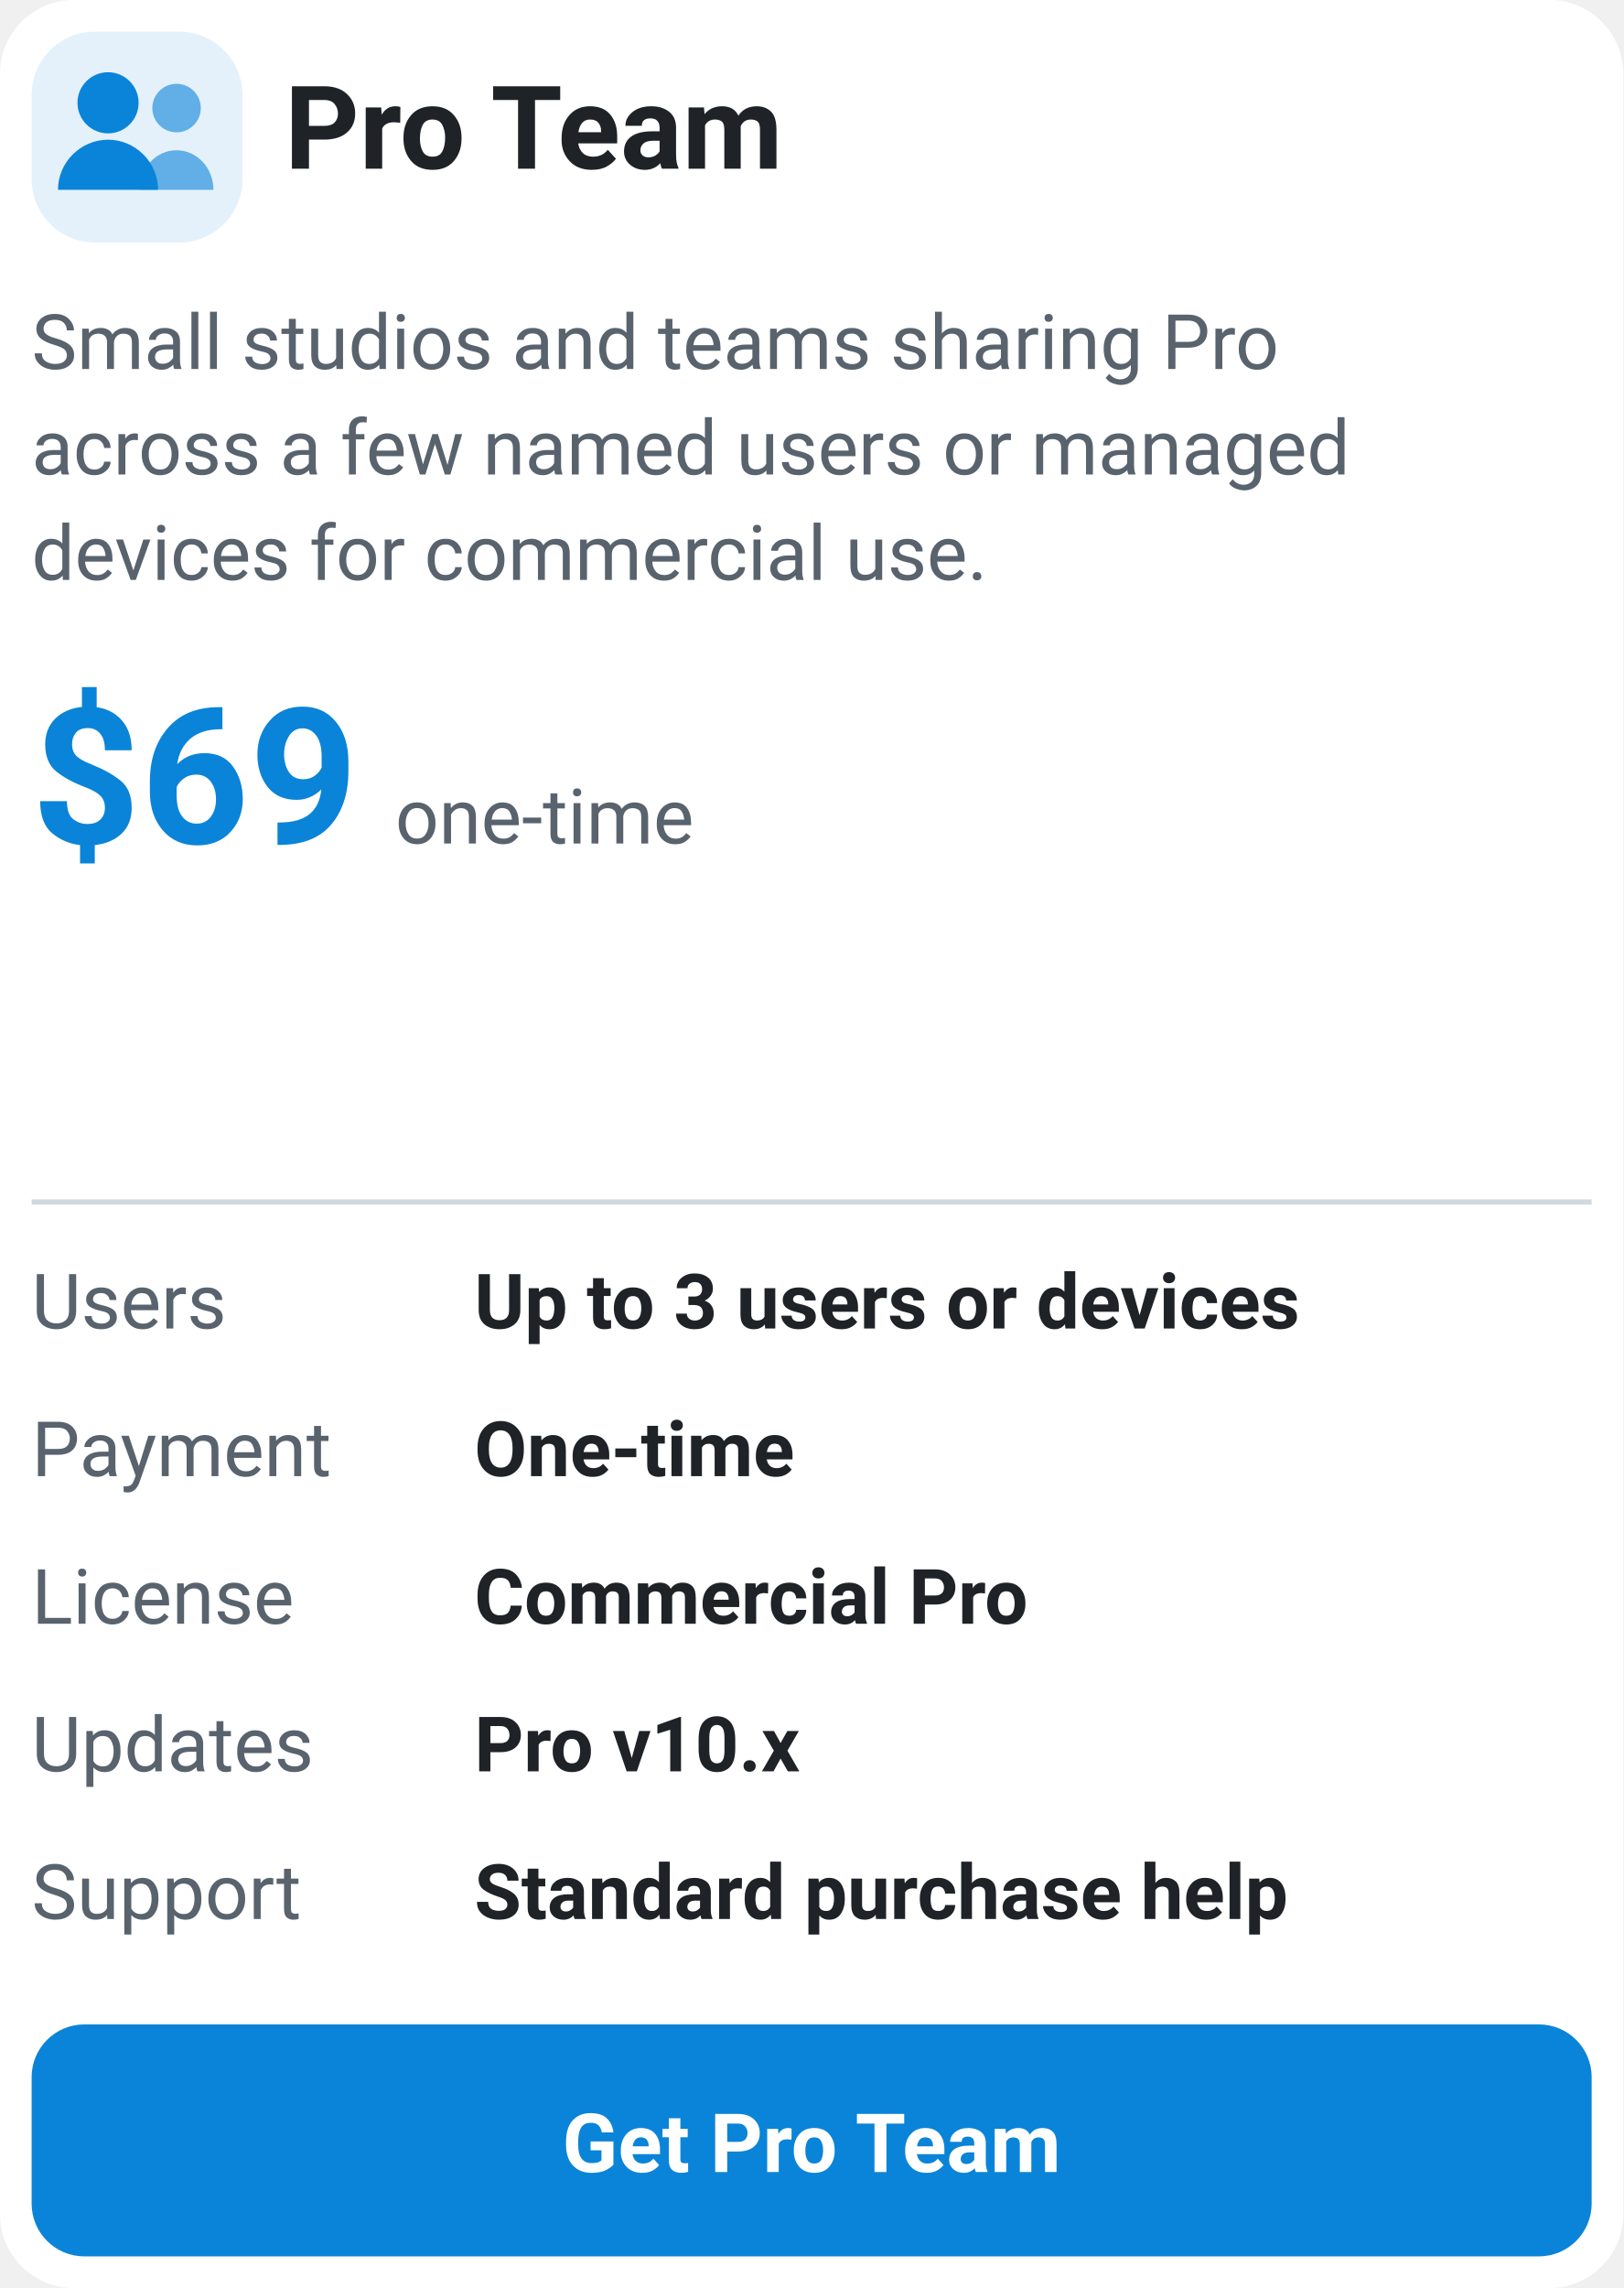
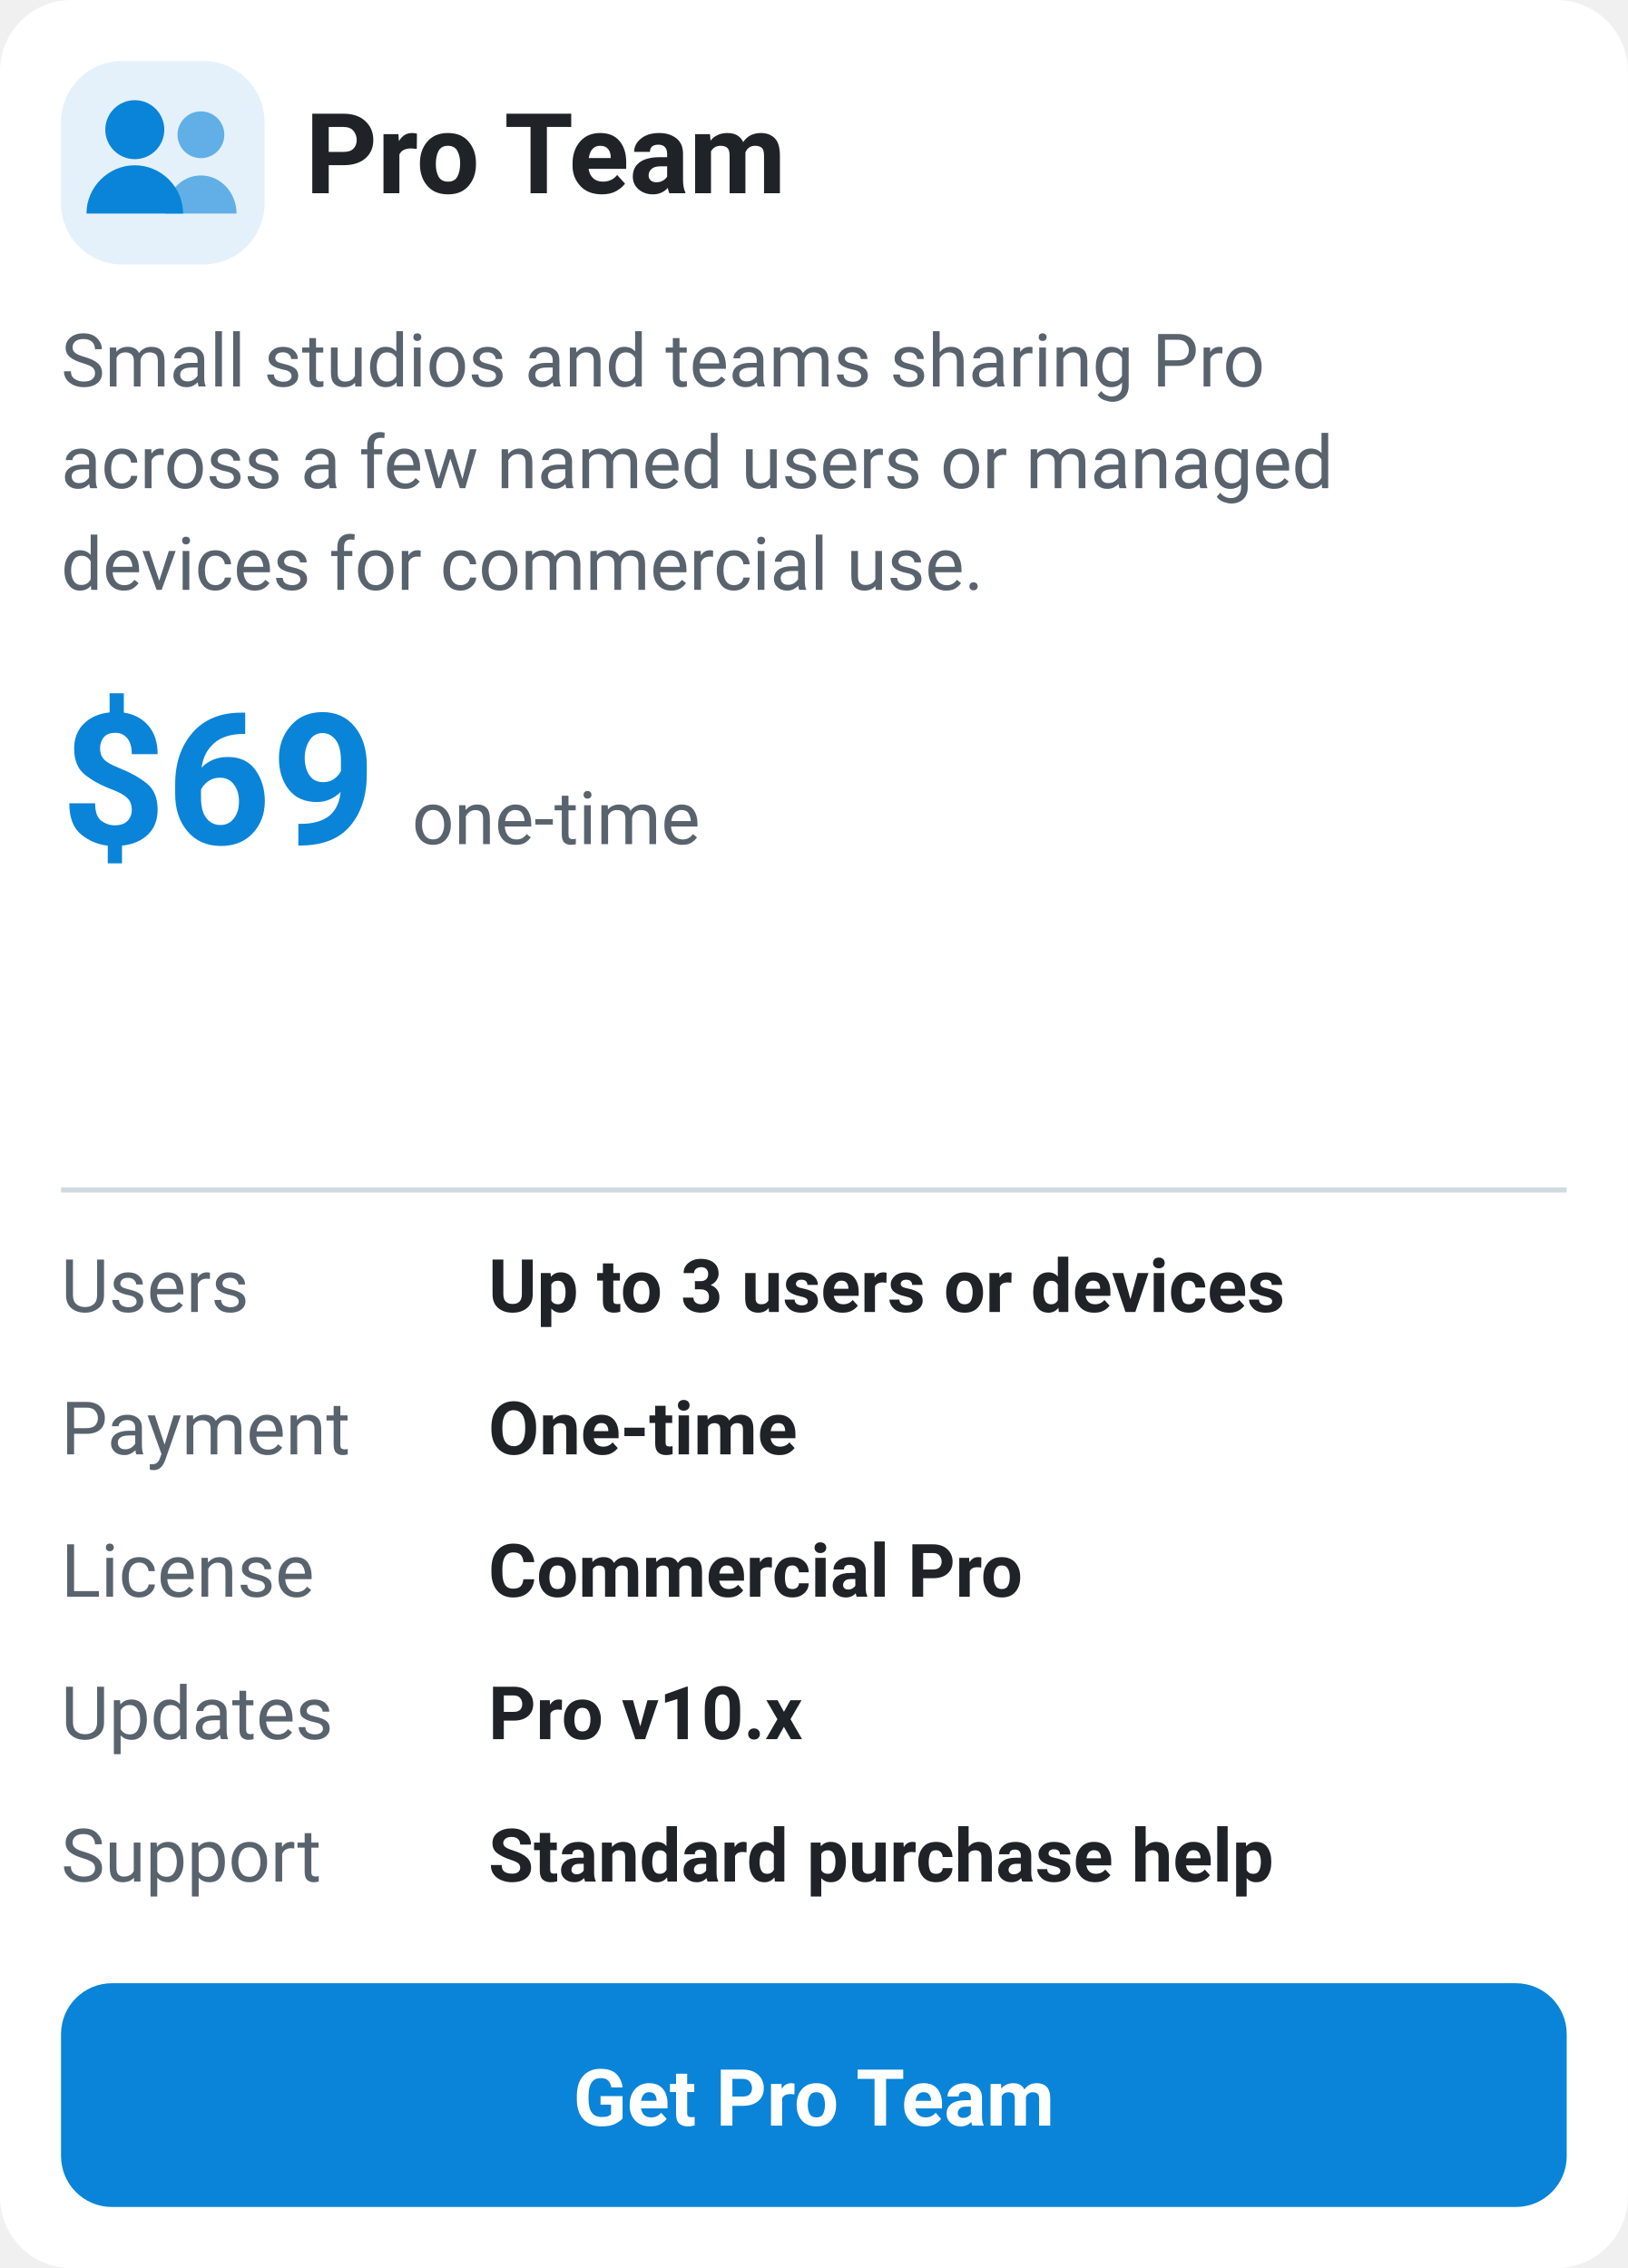
- <svg xmlns="http://www.w3.org/2000/svg" width="308" height="434" viewBox="0 0 308 434" role="img" aria-label="Pro Team plan">
-   <rect x="0" y="0" width="308" height="434" rx="14" fill="#ffffff" />
+ <svg xmlns="http://www.w3.org/2000/svg" width="320" height="446" viewBox="0 0 320 446" role="img" aria-label="Pro Team plan">
+   <rect x="0" y="0" width="320" height="446" rx="14" fill="#ffffff" />
  <g font-family="-apple-system, BlinkMacSystemFont, 'Segoe UI', Roboto, Helvetica, Arial, sans-serif">
-     <rect x="6" y="6" width="40" height="40" rx="12" fill="#e4f1fb" />
-     <g transform="translate(-18,-26)">
+     <rect x="12" y="12" width="40" height="40" rx="12" fill="#e4f1fb" />
+     <g transform="translate(-12,-20)">
      <circle cx="38.5" cy="45.5" r="5.8" fill="#0a84d8" />
      <path d="M29 62c0-5.2 4.3-9.5 9.5-9.5S48 56.8 48 62z" fill="#0a84d8" />
      <circle cx="51.5" cy="46.5" r="4.6" fill="#0a84d8" opacity="0.6" />
      <path d="M44.5 62c0-4.1 3.1-7.5 7-7.5s7 3.4 7 7.5z" fill="#0a84d8" opacity="0.6" />
    </g>
-     <text x="54" y="32" font-size="22" font-weight="700" fill="#1f2328">Pro Team</text>
-     <text x="6" y="70" font-size="14.5" fill="#59636e">Small studios and teams sharing Pro</text>
-     <text x="6" y="90" font-size="14.5" fill="#59636e">across a few named users or managed</text>
-     <text x="6" y="110" font-size="14.5" fill="#59636e">devices for commercial use.</text>
-     <text x="6" y="160" font-size="36" font-weight="700" fill="#0a84d8">$69</text>
-     <text x="75" y="160" font-size="14.5" fill="#59636e">one-time</text>
-     <line x1="6" y1="228" x2="302" y2="228" stroke="#d1d9e0" />
-     <text x="6" y="252" font-size="14.5" fill="#59636e">Users</text>
-     <text x="90" y="252" font-size="14.5" font-weight="600" fill="#1f2328">Up to 3 users or devices</text>
-     <text x="6" y="280" font-size="14.5" fill="#59636e">Payment</text>
-     <text x="90" y="280" font-size="14.5" font-weight="600" fill="#1f2328">One-time</text>
-     <text x="6" y="308" font-size="14.5" fill="#59636e">License</text>
-     <text x="90" y="308" font-size="14.5" font-weight="600" fill="#1f2328">Commercial Pro</text>
-     <text x="6" y="336" font-size="14.5" fill="#59636e">Updates</text>
-     <text x="90" y="336" font-size="14.5" font-weight="600" fill="#1f2328">Pro v10.x</text>
-     <text x="6" y="364" font-size="14.5" fill="#59636e">Support</text>
-     <text x="90" y="364" font-size="14.5" font-weight="600" fill="#1f2328">Standard purchase help</text>
-     <rect x="6" y="384" width="296" height="44" rx="10" fill="#0a84d8" />
-     <text x="154" y="412" font-size="15.5" font-weight="600" fill="#ffffff" text-anchor="middle">Get Pro Team</text>
+     <text x="60" y="38" font-size="22" font-weight="700" fill="#1f2328">Pro Team</text>
+     <text x="12" y="76" font-size="14.5" fill="#59636e">Small studios and teams sharing Pro</text>
+     <text x="12" y="96" font-size="14.5" fill="#59636e">across a few named users or managed</text>
+     <text x="12" y="116" font-size="14.5" fill="#59636e">devices for commercial use.</text>
+     <text x="12" y="166" font-size="36" font-weight="700" fill="#0a84d8">$69</text>
+     <text x="81" y="166" font-size="14.5" fill="#59636e">one-time</text>
+     <line x1="12" y1="234" x2="308" y2="234" stroke="#d1d9e0" />
+     <text x="12" y="258" font-size="14.5" fill="#59636e">Users</text>
+     <text x="96" y="258" font-size="14.5" font-weight="600" fill="#1f2328">Up to 3 users or devices</text>
+     <text x="12" y="286" font-size="14.5" fill="#59636e">Payment</text>
+     <text x="96" y="286" font-size="14.5" font-weight="600" fill="#1f2328">One-time</text>
+     <text x="12" y="314" font-size="14.5" fill="#59636e">License</text>
+     <text x="96" y="314" font-size="14.5" font-weight="600" fill="#1f2328">Commercial Pro</text>
+     <text x="12" y="342" font-size="14.5" fill="#59636e">Updates</text>
+     <text x="96" y="342" font-size="14.5" font-weight="600" fill="#1f2328">Pro v10.x</text>
+     <text x="12" y="370" font-size="14.5" fill="#59636e">Support</text>
+     <text x="96" y="370" font-size="14.5" font-weight="600" fill="#1f2328">Standard purchase help</text>
+     <rect x="12" y="390" width="296" height="44" rx="10" fill="#0a84d8" />
+     <text x="160" y="418" font-size="15.5" font-weight="600" fill="#ffffff" text-anchor="middle">Get Pro Team</text>
  </g>
</svg>
